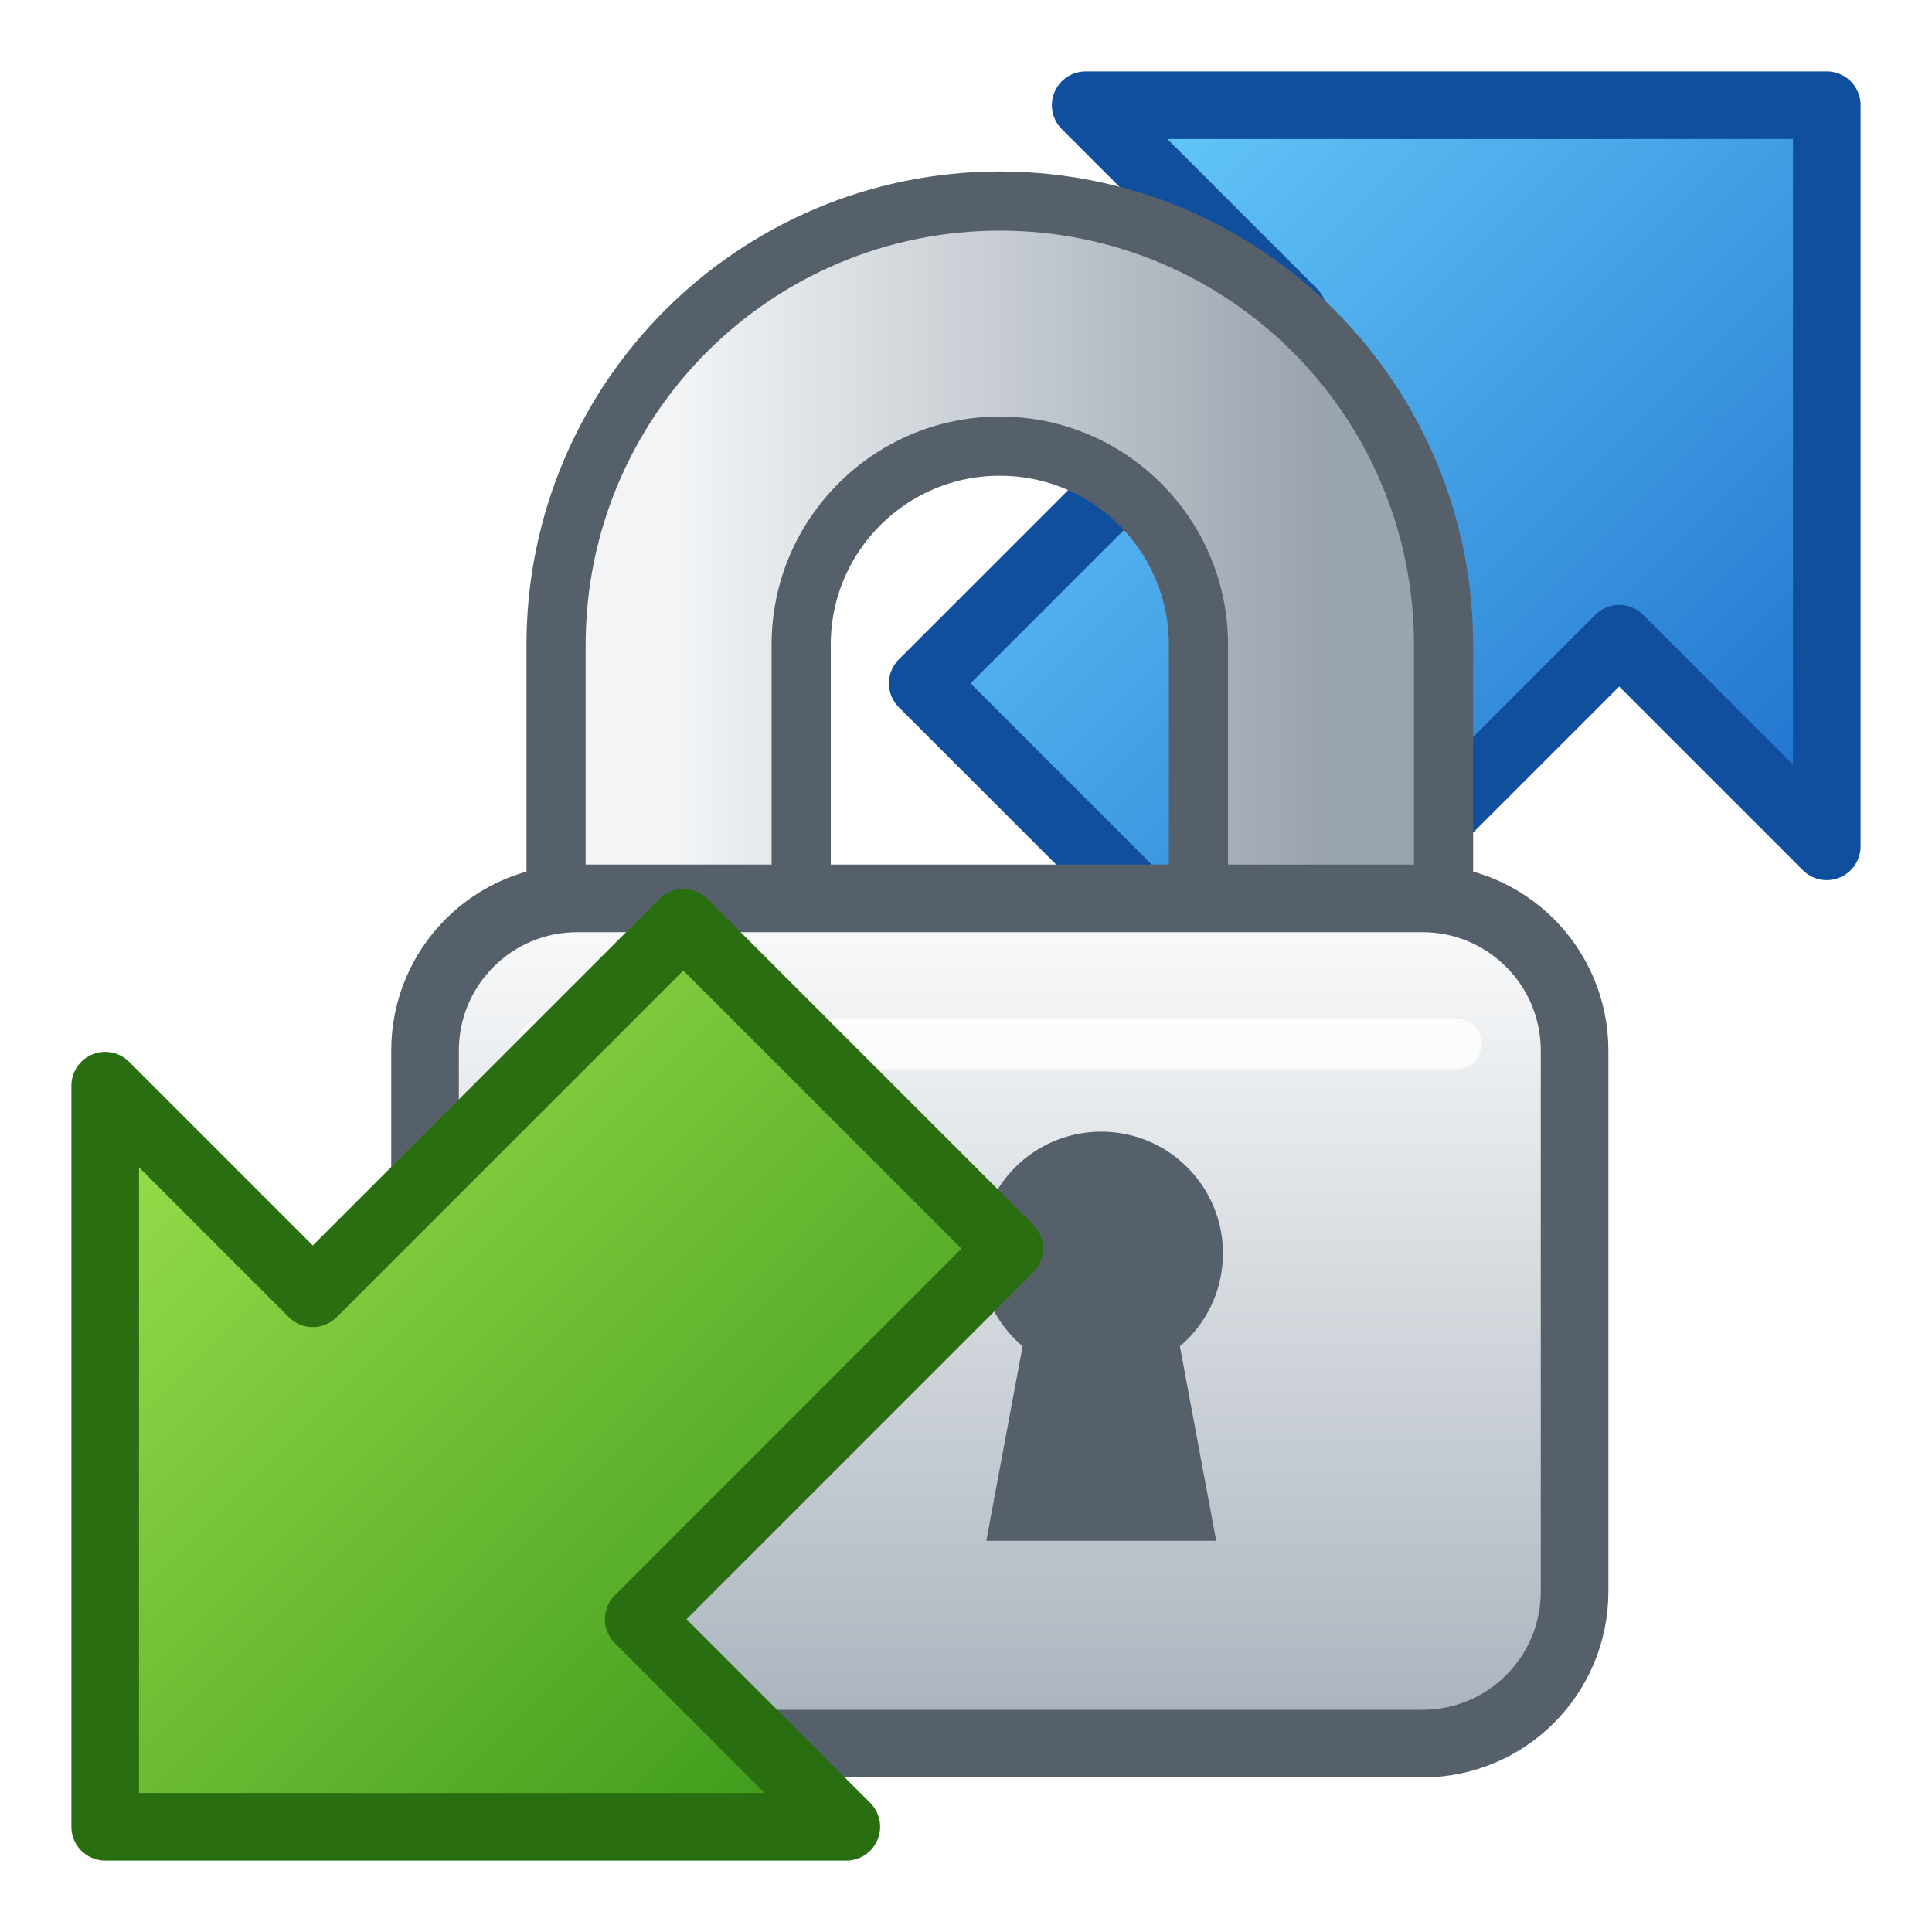
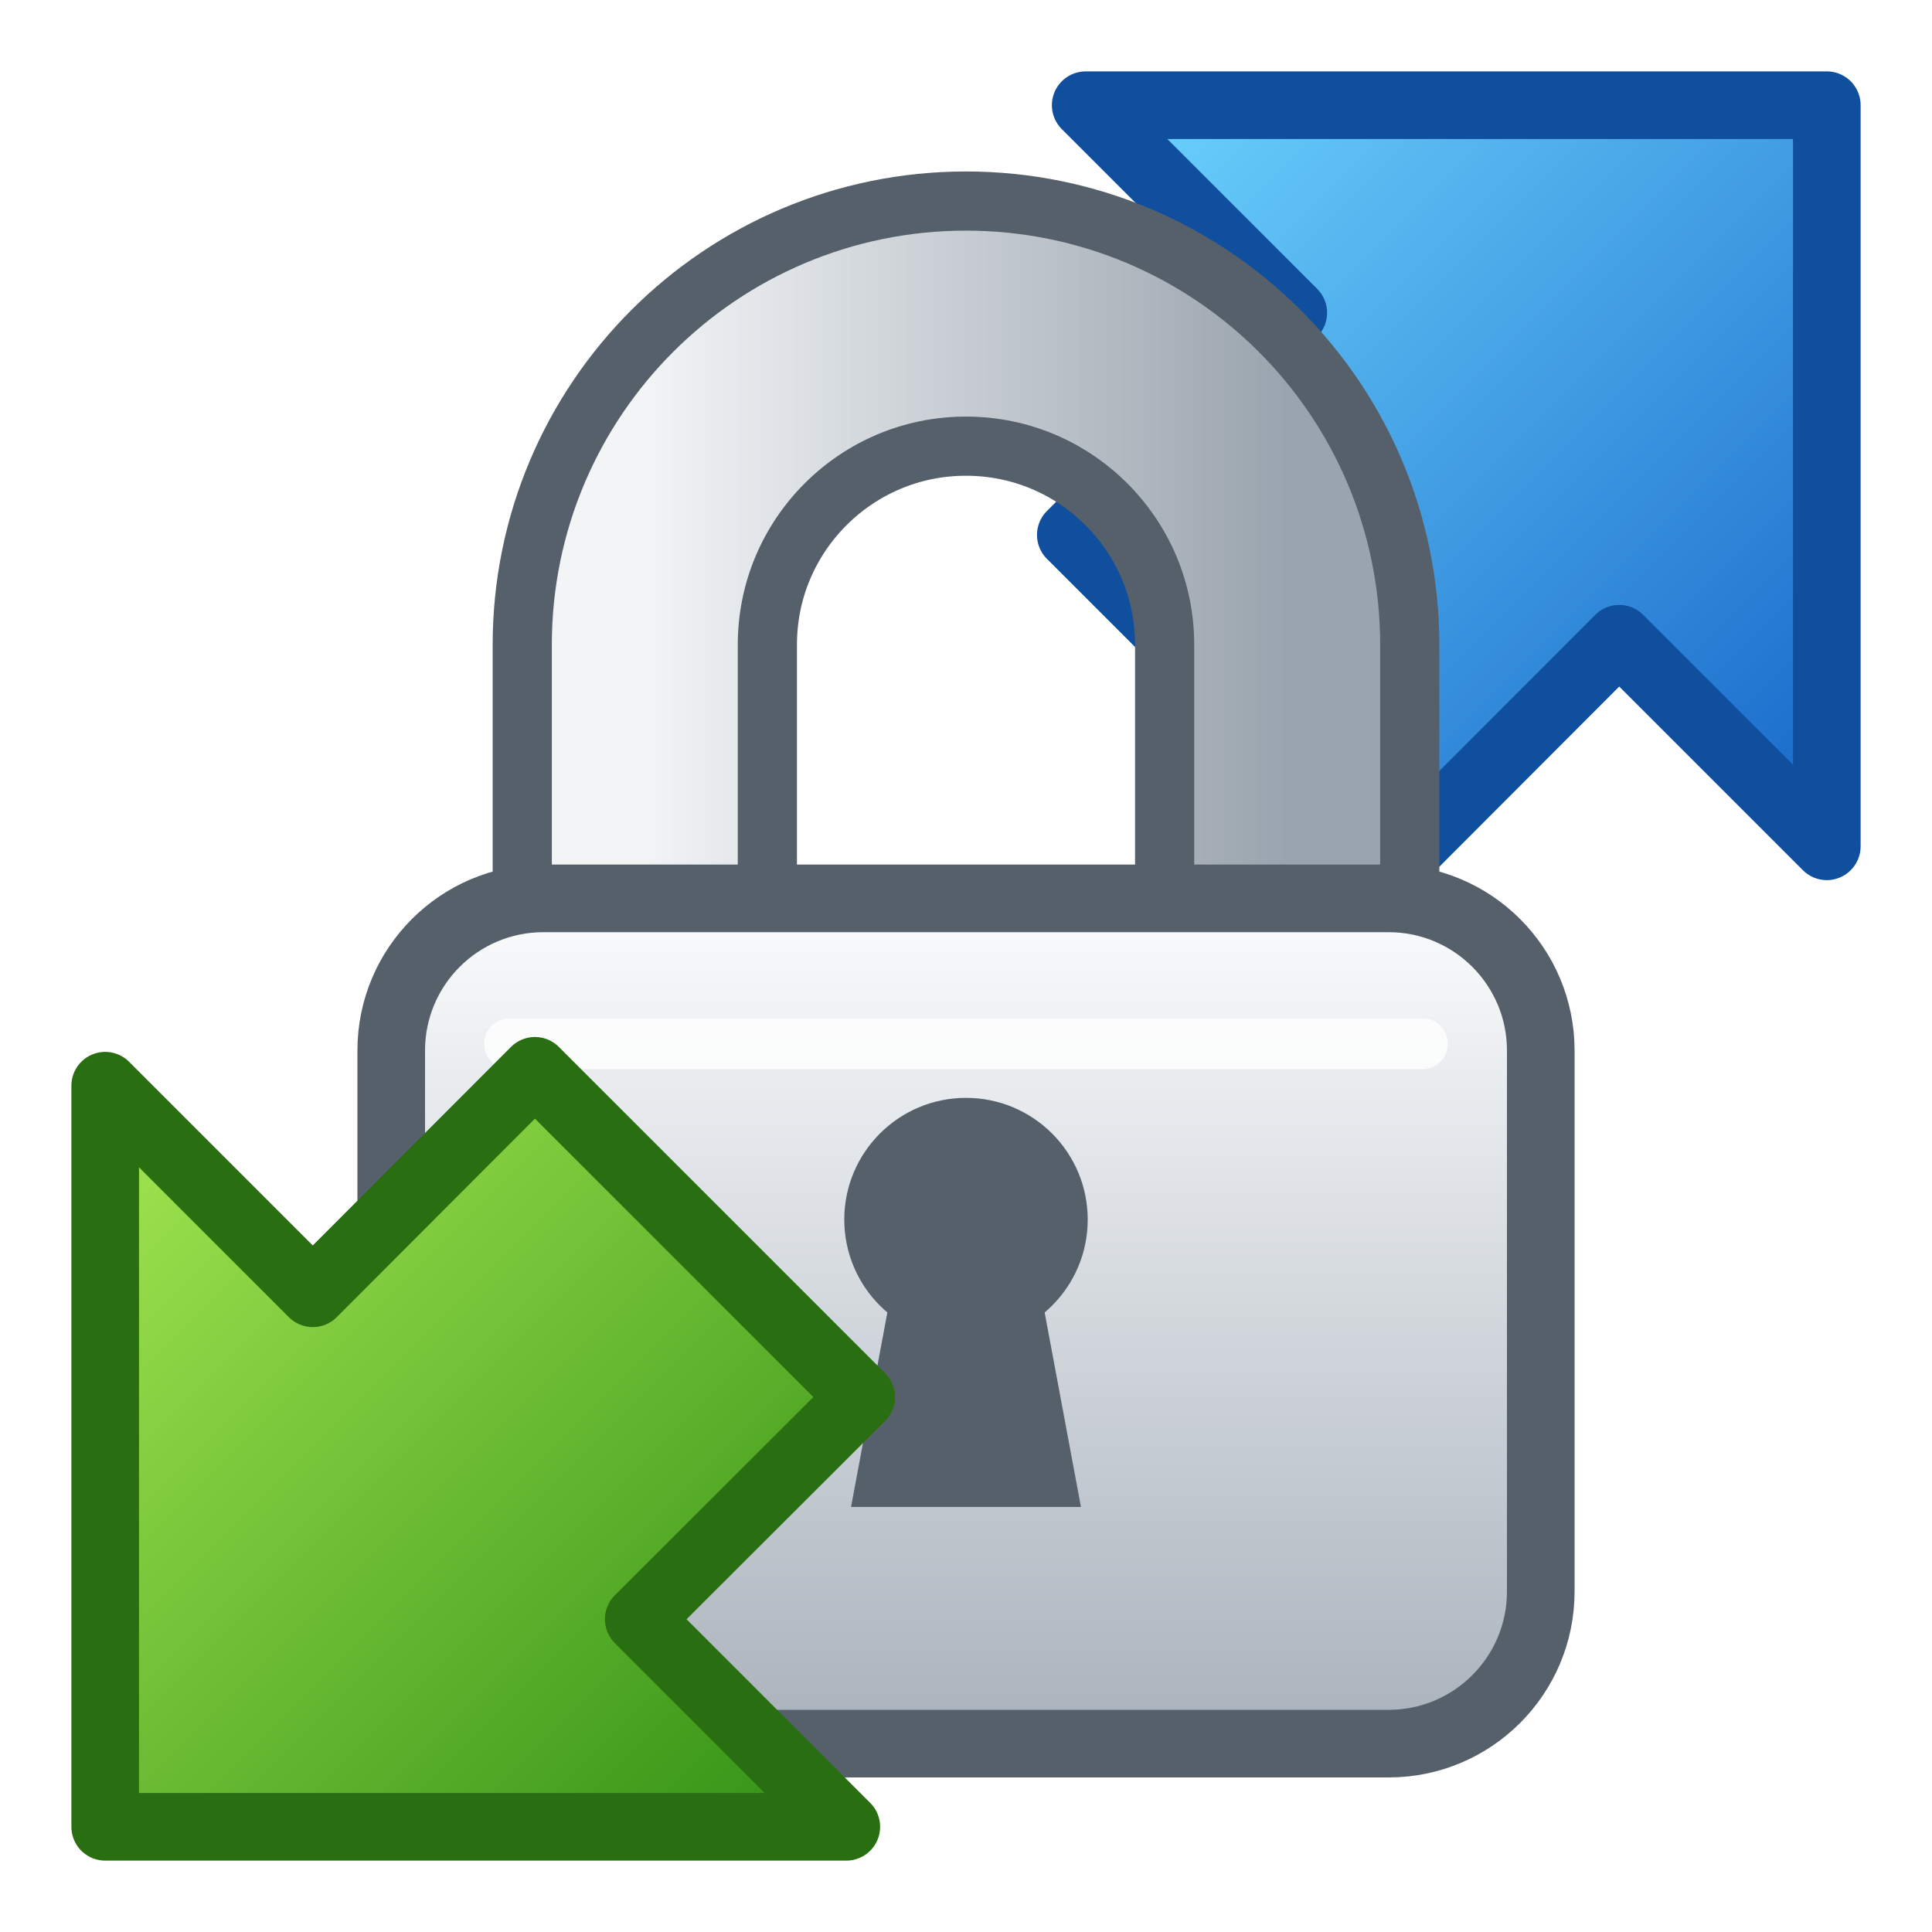
<svg xmlns="http://www.w3.org/2000/svg" width="64" height="64" viewBox="0 0 64 64">
  <defs>
    <linearGradient id="upload" x1="0" y1="0" x2="1" y2="1">
      <stop offset="0" stop-color="#6fd6ff" />
      <stop offset="1" stop-color="#1565c8" />
    </linearGradient>
    <linearGradient id="download" x1="0" y1="0" x2="1" y2="1">
      <stop offset="0" stop-color="#a6e852" />
      <stop offset="1" stop-color="#2f8f14" />
    </linearGradient>
    <linearGradient id="body" x1="0" y1="0" x2="0" y2="1">
      <stop offset="0" stop-color="#fbfcfd" />
      <stop offset="1" stop-color="#a9b2bc" />
    </linearGradient>
    <linearGradient id="shackle" x1="0" y1="0" x2="1" y2="0">
      <stop offset="0" stop-color="#f2f4f6" />
      <stop offset="1" stop-color="#9aa4ae" />
    </linearGradient>
  </defs>
  <g transform="translate(32,32) scale(1.12) translate(-32,-32)">
-     <polygon points="57.46,6.54 57.46,28.46 51.32,22.32 40.36,33.28 30.72,23.64 41.68,12.68 35.54,6.54" fill="url(#upload)" stroke="#0f4f9e" stroke-width="2" stroke-linejoin="round" />
-     <path d="M23.5,32 V22.5 a9.5,9.5 0 0 1 19,0 V32" fill="none" stroke="#56606b" stroke-width="9" stroke-linejoin="round" stroke-linecap="round" />
-     <path d="M23.5,32 V22.5 a9.5,9.5 0 0 1 19,0 V32" fill="none" stroke="url(#shackle)" stroke-width="5.5" stroke-linejoin="round" stroke-linecap="round" />
-     <rect x="16" y="30" width="34" height="25" fill="url(#body)" rx="4.5" stroke="#56606b" stroke-width="2" />
-     <path d="M19.5,34.3 h27" fill="none" stroke="#ffffffcc" stroke-width="1.5" stroke-linejoin="round" stroke-linecap="round" />
-     <circle cx="36" cy="40.5" r="3.6" fill="#56606b" />
-     <path d="M34,41.5 h4 l1.4,7.5 h-6.8 z" fill="#56606b" />
-     <polygon points="6.54,57.46 6.54,35.54 12.68,41.68 23.64,30.72 33.28,40.36 22.32,51.32 28.46,57.46" fill="url(#download)" stroke="#2a6e12" stroke-width="2" stroke-linejoin="round" />
+     <polygon points="57.46,6.54 57.46,28.46 51.32,22.32 44.75,28.90 35.10,19.25 41.68,12.68 35.54,6.54" fill="url(#upload)" stroke="#0f4f9e" stroke-width="2" stroke-linejoin="round" />
+     <path d="M22.5,32 V22.5 a9.5,9.5 0 0 1 19,0 V32" fill="none" stroke="#56606b" stroke-width="9" stroke-linejoin="round" stroke-linecap="round" />
+     <path d="M22.5,32 V22.5 a9.5,9.5 0 0 1 19,0 V32" fill="none" stroke="url(#shackle)" stroke-width="5.5" stroke-linejoin="round" stroke-linecap="round" />
+     <rect x="15" y="30" width="34" height="25" fill="url(#body)" rx="4.5" stroke="#56606b" stroke-width="2" />
+     <path d="M18.5,34.3 h27" fill="none" stroke="#ffffffcc" stroke-width="1.5" stroke-linejoin="round" stroke-linecap="round" />
+     <circle cx="32" cy="39.5" r="3.6" fill="#56606b" />
+     <path d="M30,40.5 h4 l1.4,7.5 h-6.8 z" fill="#56606b" />
+     <polygon points="6.54,57.46 6.54,35.54 12.68,41.68 19.25,35.10 28.90,44.75 22.32,51.32 28.46,57.46" fill="url(#download)" stroke="#2a6e12" stroke-width="2" stroke-linejoin="round" />
  </g>
</svg>
